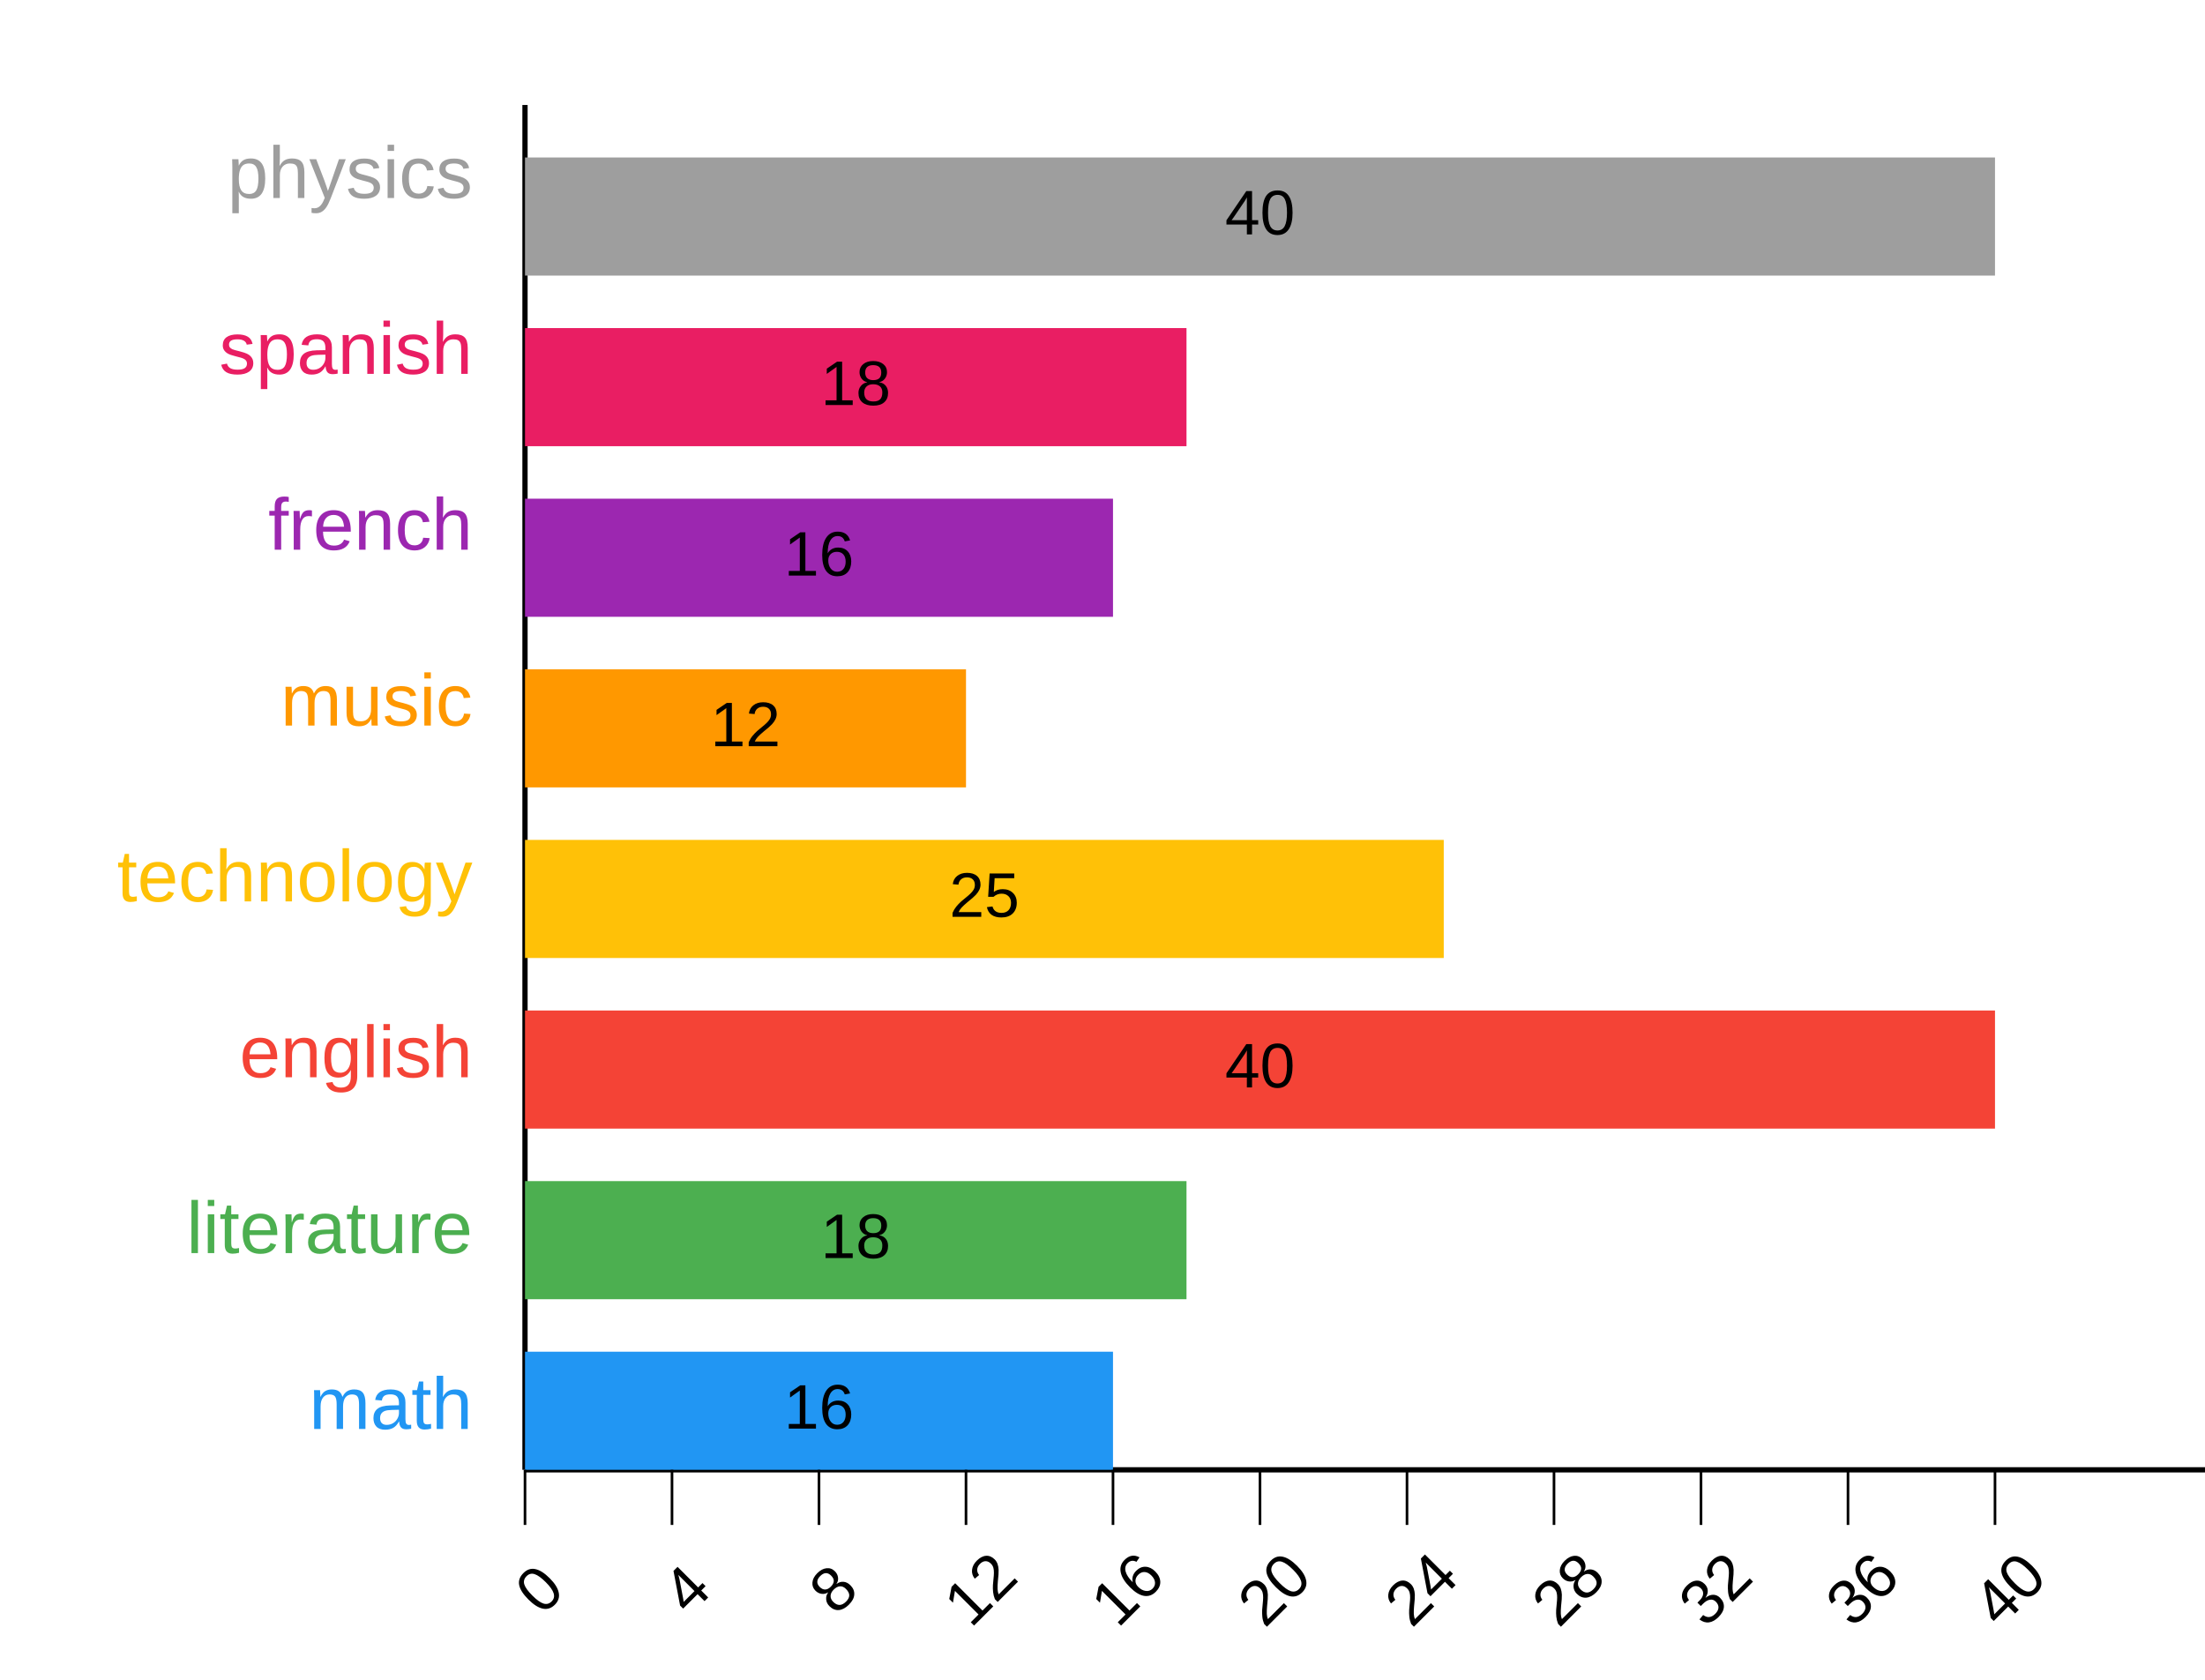
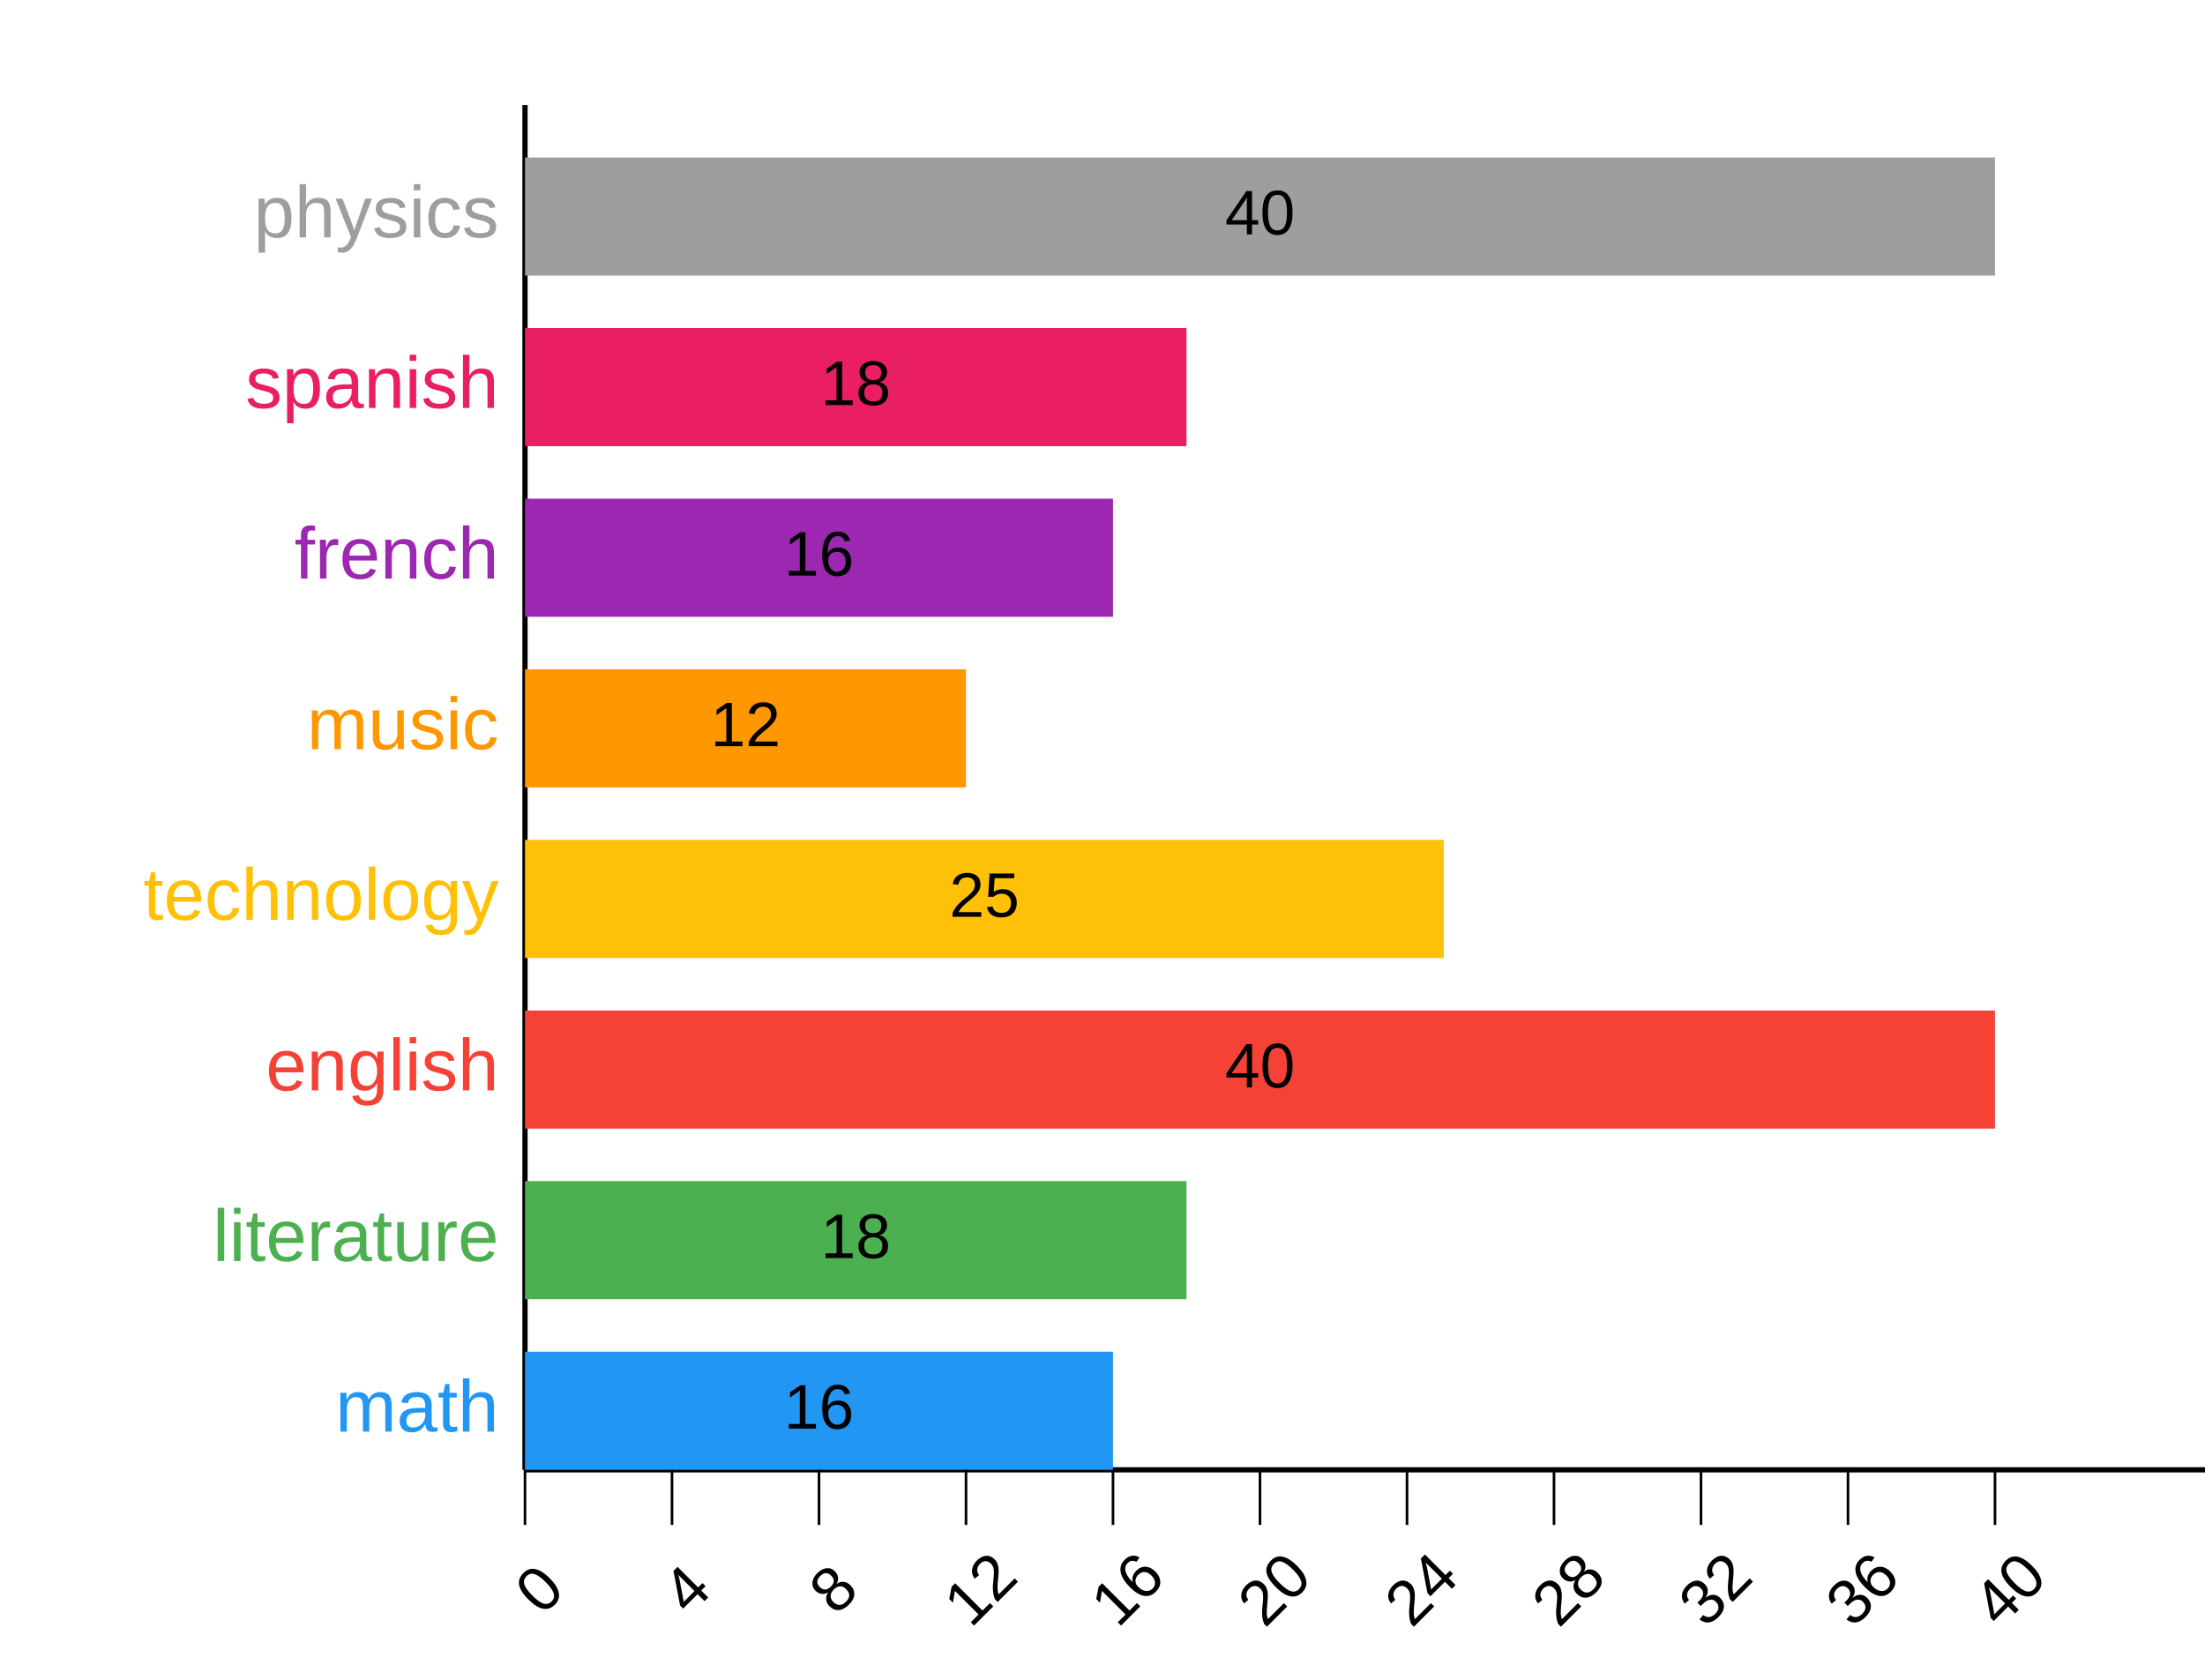
<svg xmlns="http://www.w3.org/2000/svg" width="420" height="320">
  <line x1="100" y1="280" x2="100" y2="20" stroke="#000000" />
  <line x1="100" y1="280" x2="420" y2="280" stroke="#000000" />
  <rect x="100" y="257.5" width="112" height="22.5" fill="#2196F3" />
  <text x="156" y="268.75" font-family="Arial" font-size="12" fill="#000000" text-anchor="middle" dominant-baseline="middle">16</text>
  <rect x="100" y="225" width="126" height="22.5" fill="#4CAF50" />
  <text x="163" y="236.25" font-family="Arial" font-size="12" fill="#000000" text-anchor="middle" dominant-baseline="middle">18</text>
  <rect x="100" y="192.5" width="280" height="22.5" fill="#F44336" />
  <text x="240" y="203.75" font-family="Arial" font-size="12" fill="#000000" text-anchor="middle" dominant-baseline="middle">40</text>
  <rect x="100" y="160" width="175" height="22.5" fill="#FFC107" />
  <text x="187.5" y="171.25" font-family="Arial" font-size="12" fill="#000000" text-anchor="middle" dominant-baseline="middle">25</text>
  <rect x="100" y="127.5" width="84" height="22.5" fill="#FF9800" />
  <text x="142" y="138.75" font-family="Arial" font-size="12" fill="#000000" text-anchor="middle" dominant-baseline="middle">12</text>
  <rect x="100" y="95" width="112" height="22.5" fill="#9C27B0" />
  <text x="156" y="106.25" font-family="Arial" font-size="12" fill="#000000" text-anchor="middle" dominant-baseline="middle">16</text>
  <rect x="100" y="62.5" width="126" height="22.5" fill="#E91E63" />
  <text x="163" y="73.75" font-family="Arial" font-size="12" fill="#000000" text-anchor="middle" dominant-baseline="middle">18</text>
  <rect x="100" y="30" width="280" height="22.5" fill="#9E9E9E" />
  <text x="240" y="41.25" font-family="Arial" font-size="12" fill="#000000" text-anchor="middle" dominant-baseline="middle">40</text>
  <line x1="100" y1="280" x2="100" y2="290.5" stroke="#000000" stroke-width="0.5" />
  <text x="100" y="300" font-family="Arial" font-size="12" fill="#000000" text-anchor="middle" dominant-baseline="text-before-edge" transform="rotate(-45, 100, 300)">0</text>
  <line x1="128" y1="280" x2="128" y2="290.5" stroke="#000000" stroke-width="0.5" />
  <text x="128" y="300" font-family="Arial" font-size="12" fill="#000000" text-anchor="middle" dominant-baseline="text-before-edge" transform="rotate(-45, 128, 300)">4</text>
  <line x1="156" y1="280" x2="156" y2="290.5" stroke="#000000" stroke-width="0.5" />
  <text x="156" y="300" font-family="Arial" font-size="12" fill="#000000" text-anchor="middle" dominant-baseline="text-before-edge" transform="rotate(-45, 156, 300)">8</text>
  <line x1="184" y1="280" x2="184" y2="290.5" stroke="#000000" stroke-width="0.5" />
  <text x="184" y="300" font-family="Arial" font-size="12" fill="#000000" text-anchor="middle" dominant-baseline="text-before-edge" transform="rotate(-45, 184, 300)">12</text>
  <line x1="212" y1="280" x2="212" y2="290.5" stroke="#000000" stroke-width="0.5" />
  <text x="212" y="300" font-family="Arial" font-size="12" fill="#000000" text-anchor="middle" dominant-baseline="text-before-edge" transform="rotate(-45, 212, 300)">16</text>
  <line x1="240" y1="280" x2="240" y2="290.5" stroke="#000000" stroke-width="0.5" />
  <text x="240" y="300" font-family="Arial" font-size="12" fill="#000000" text-anchor="middle" dominant-baseline="text-before-edge" transform="rotate(-45, 240, 300)">20</text>
  <line x1="268" y1="280" x2="268" y2="290.5" stroke="#000000" stroke-width="0.5" />
  <text x="268" y="300" font-family="Arial" font-size="12" fill="#000000" text-anchor="middle" dominant-baseline="text-before-edge" transform="rotate(-45, 268, 300)">24</text>
  <line x1="296" y1="280" x2="296" y2="290.5" stroke="#000000" stroke-width="0.5" />
  <text x="296" y="300" font-family="Arial" font-size="12" fill="#000000" text-anchor="middle" dominant-baseline="text-before-edge" transform="rotate(-45, 296, 300)">28</text>
  <line x1="324" y1="280" x2="324" y2="290.5" stroke="#000000" stroke-width="0.5" />
  <text x="324" y="300" font-family="Arial" font-size="12" fill="#000000" text-anchor="middle" dominant-baseline="text-before-edge" transform="rotate(-45, 324, 300)">32</text>
  <line x1="352" y1="280" x2="352" y2="290.5" stroke="#000000" stroke-width="0.5" />
  <text x="352" y="300" font-family="Arial" font-size="12" fill="#000000" text-anchor="middle" dominant-baseline="text-before-edge" transform="rotate(-45, 352, 300)">36</text>
  <line x1="380" y1="280" x2="380" y2="290.5" stroke="#000000" stroke-width="0.5" />
  <text x="380" y="300" font-family="Arial" font-size="12" fill="#000000" text-anchor="middle" dominant-baseline="text-before-edge" transform="rotate(-45, 380, 300)">40</text>
-   <text x="90" y="268.25" font-family="Arial" font-size="14" fill="#2196F3" text-anchor="end" dominant-baseline="middle">math</text>
-   <text x="90" y="234.75" font-family="Arial" font-size="14" fill="#4CAF50" text-anchor="end" dominant-baseline="middle">literature</text>
-   <text x="90" y="201.25" font-family="Arial" font-size="14" fill="#F44336" text-anchor="end" dominant-baseline="middle">english</text>
-   <text x="90" y="167.75" font-family="Arial" font-size="14" fill="#FFC107" text-anchor="end" dominant-baseline="middle">technology</text>
-   <text x="90" y="134.25" font-family="Arial" font-size="14" fill="#FF9800" text-anchor="end" dominant-baseline="middle">music</text>
-   <text x="90" y="100.75" font-family="Arial" font-size="14" fill="#9C27B0" text-anchor="end" dominant-baseline="middle">french</text>
-   <text x="90" y="67.25" font-family="Arial" font-size="14" fill="#E91E63" text-anchor="end" dominant-baseline="middle">spanish</text>
-   <text x="90" y="33.75" font-family="Arial" font-size="14" fill="#9E9E9E" text-anchor="end" dominant-baseline="middle">physics</text>
+   <text x="95" y="268.75" font-family="Arial" font-size="14" fill="#2196F3" text-anchor="end" dominant-baseline="middle">math</text>
+   <text x="95" y="236.25" font-family="Arial" font-size="14" fill="#4CAF50" text-anchor="end" dominant-baseline="middle">literature</text>
+   <text x="95" y="203.75" font-family="Arial" font-size="14" fill="#F44336" text-anchor="end" dominant-baseline="middle">english</text>
+   <text x="95" y="171.25" font-family="Arial" font-size="14" fill="#FFC107" text-anchor="end" dominant-baseline="middle">technology</text>
+   <text x="95" y="138.75" font-family="Arial" font-size="14" fill="#FF9800" text-anchor="end" dominant-baseline="middle">music</text>
+   <text x="95" y="106.25" font-family="Arial" font-size="14" fill="#9C27B0" text-anchor="end" dominant-baseline="middle">french</text>
+   <text x="95" y="73.75" font-family="Arial" font-size="14" fill="#E91E63" text-anchor="end" dominant-baseline="middle">spanish</text>
+   <text x="95" y="41.25" font-family="Arial" font-size="14" fill="#9E9E9E" text-anchor="end" dominant-baseline="middle">physics</text>
</svg>
